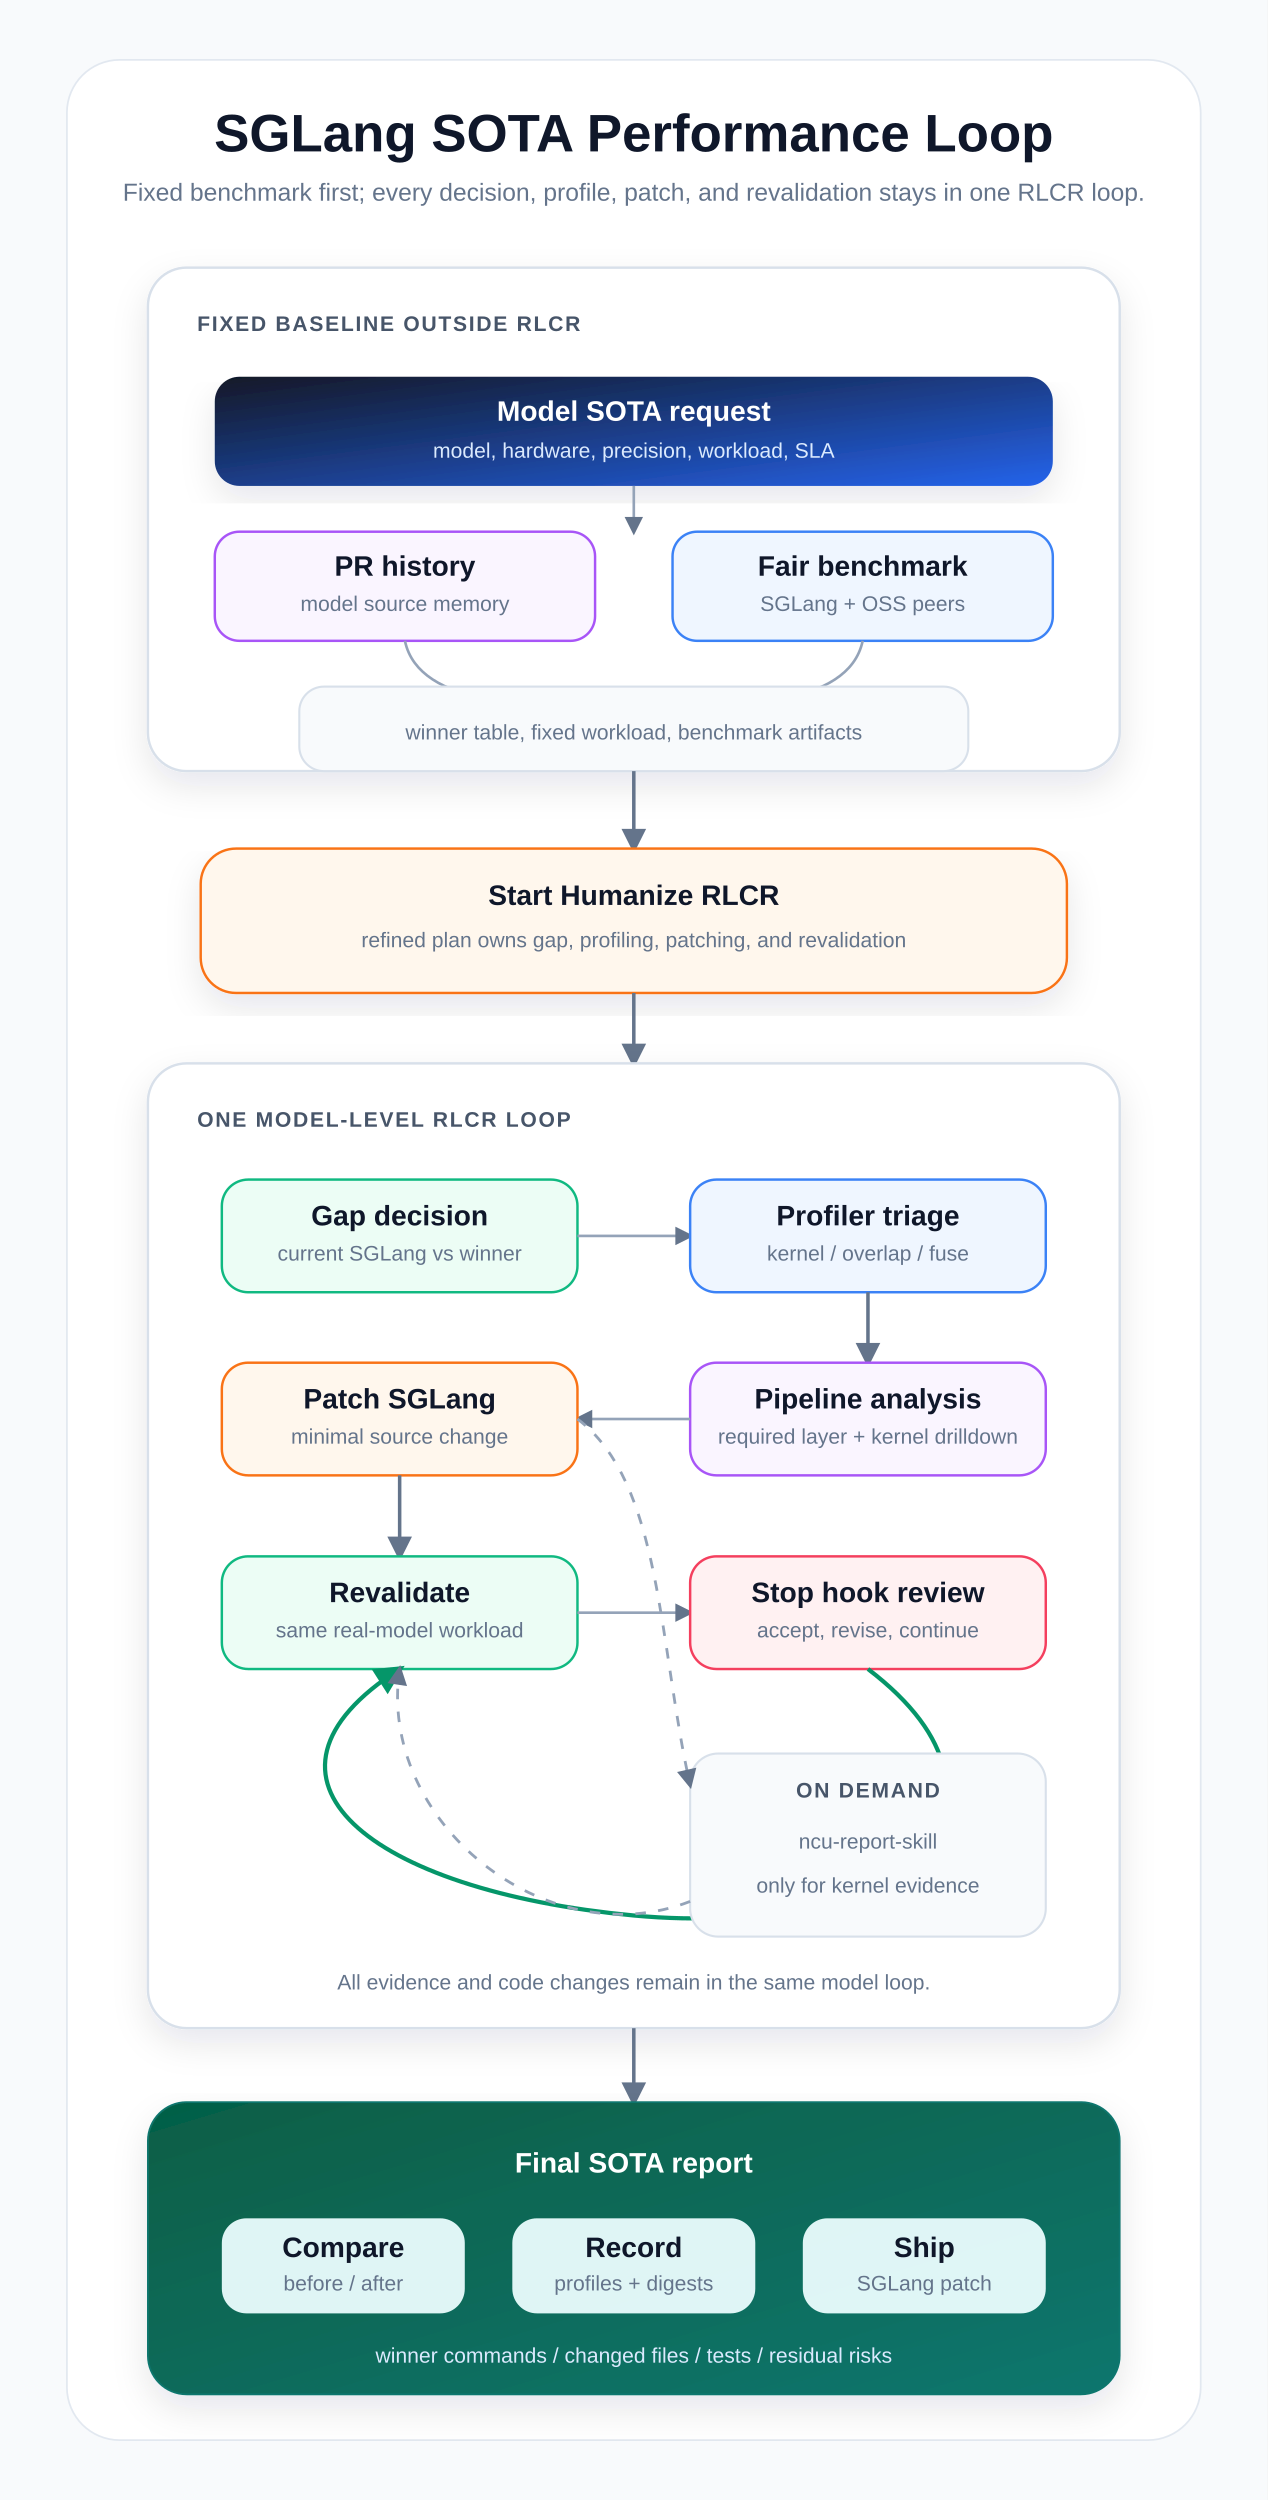
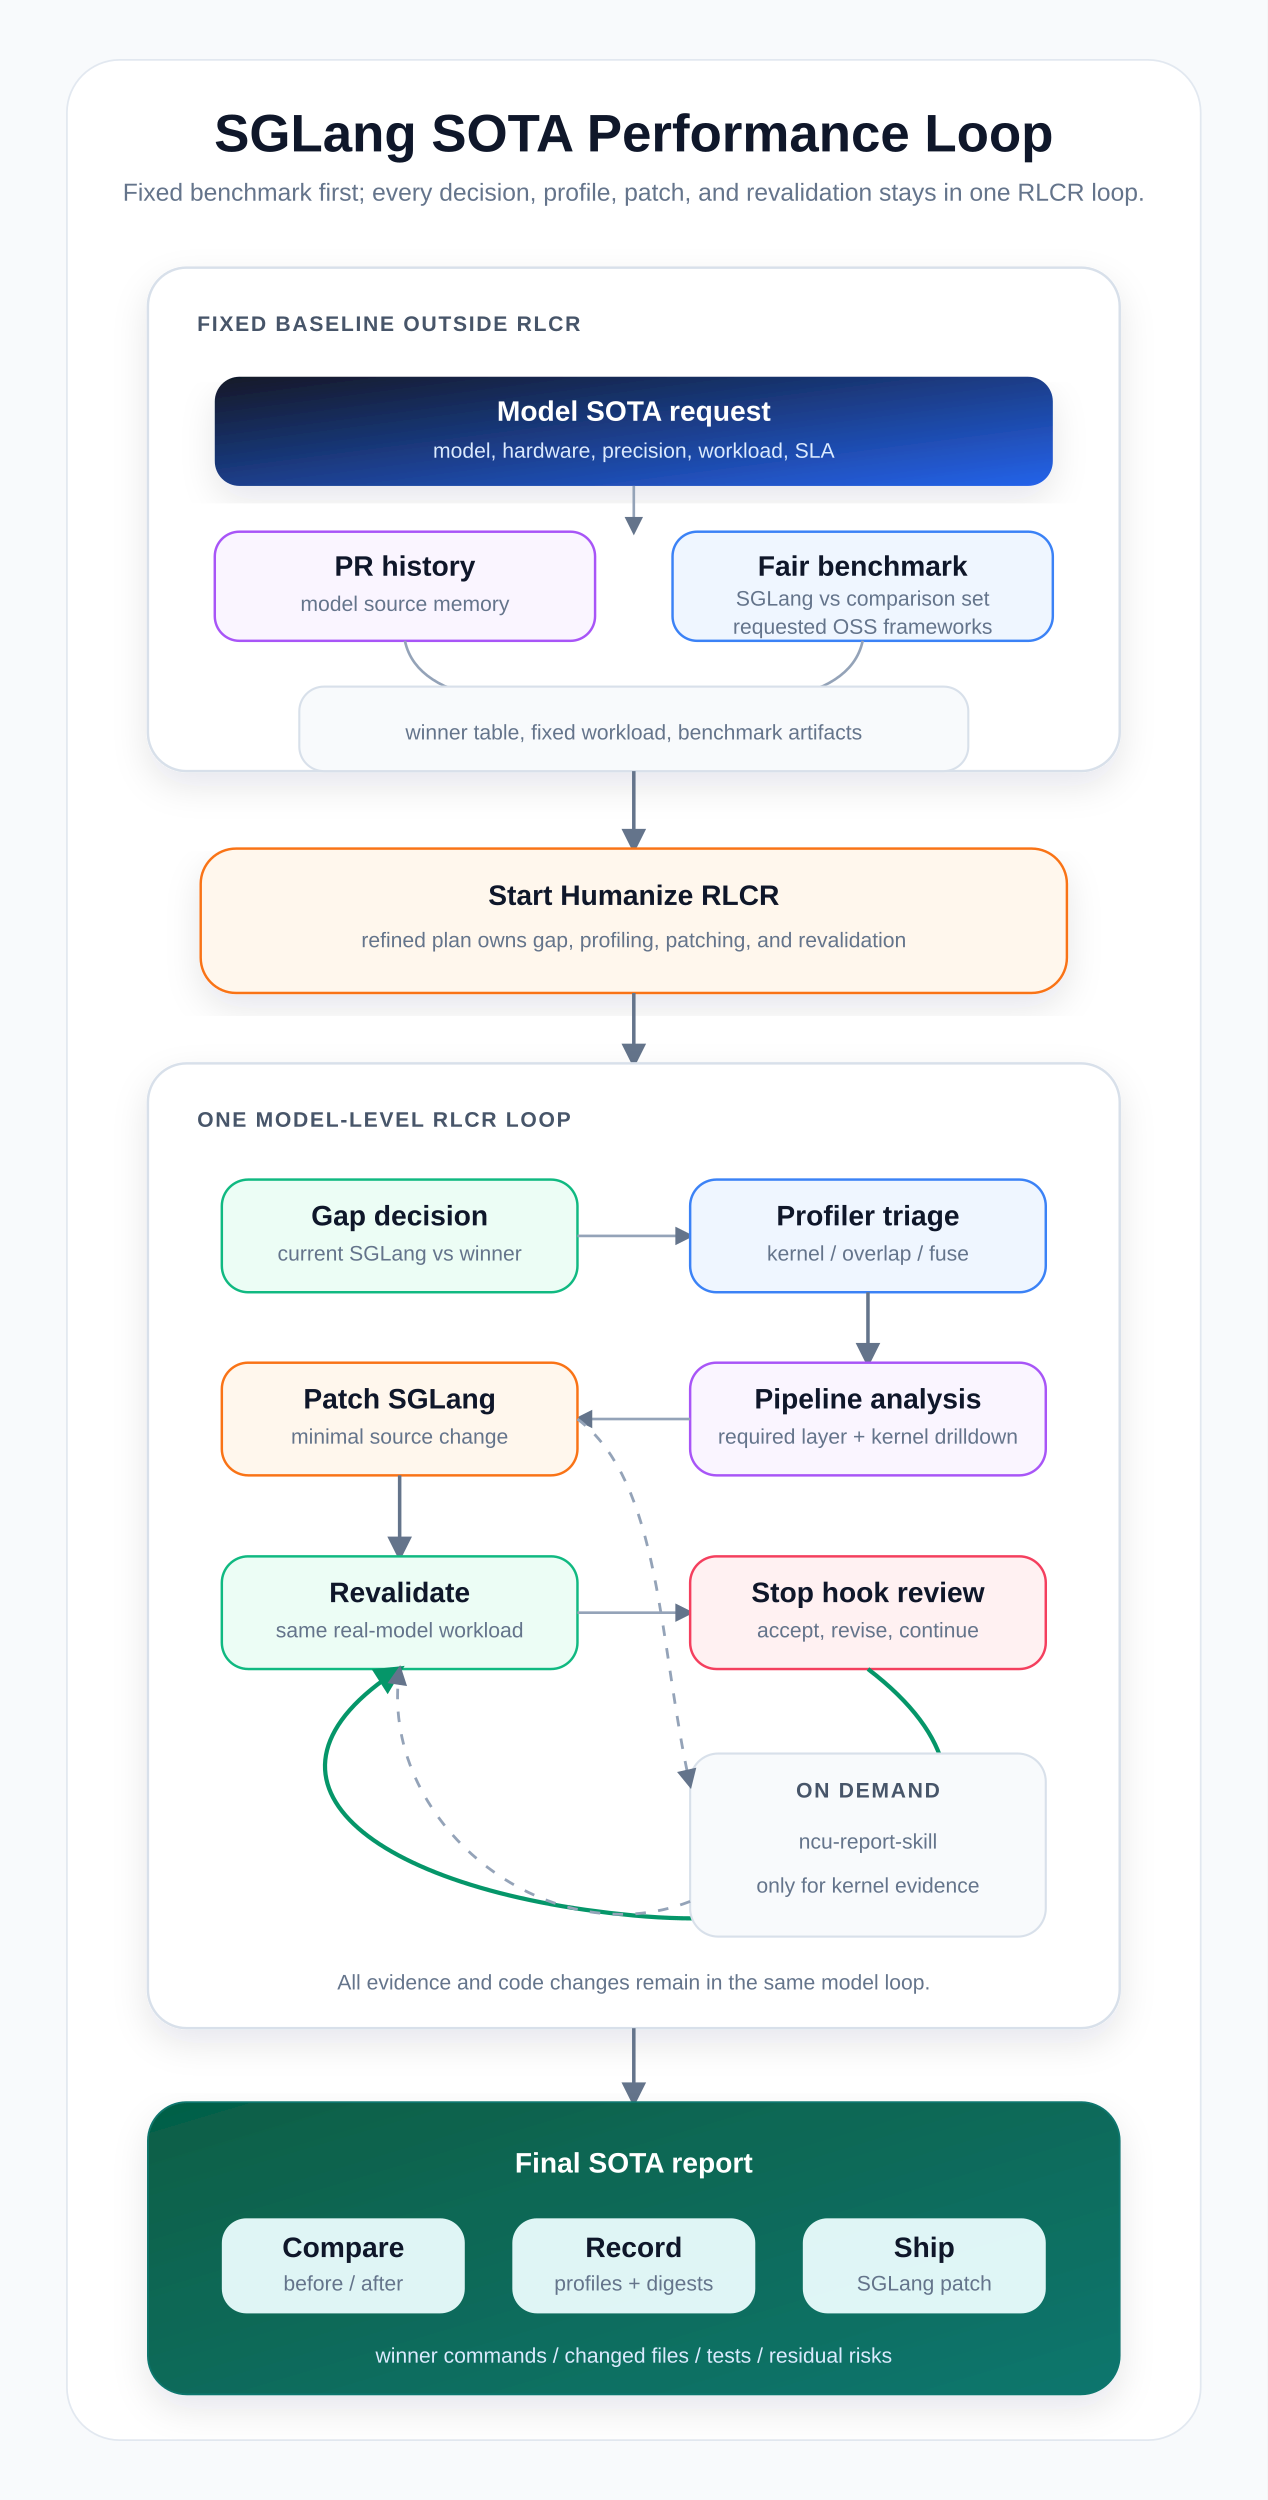
<svg xmlns="http://www.w3.org/2000/svg" width="720" height="1420" viewBox="0 0 720 1420" role="img" aria-labelledby="title desc">
  <defs>
    <linearGradient id="hero" x1="0" y1="0" x2="1" y2="1">
      <stop offset="0%" stop-color="#111827" />
      <stop offset="100%" stop-color="#2563eb" />
    </linearGradient>
    <linearGradient id="green" x1="0" y1="0" x2="1" y2="1">
      <stop offset="0%" stop-color="#065f46" />
      <stop offset="100%" stop-color="#0f766e" />
    </linearGradient>
    <filter id="shadow" x="-8%" y="-8%" width="116%" height="124%">
      <feDropShadow dx="0" dy="8" stdDeviation="10" flood-color="#0f172a" flood-opacity="0.10" />
    </filter>
    <marker id="arrow" viewBox="0 0 10 10" refX="8" refY="5" markerWidth="7" markerHeight="7" orient="auto-start-reverse">
      <path d="M 0 0 L 10 5 L 0 10 z" fill="#64748b" />
    </marker>
    <marker id="arrowGreen" viewBox="0 0 10 10" refX="8" refY="5" markerWidth="7" markerHeight="7" orient="auto-start-reverse">
      <path d="M 0 0 L 10 5 L 0 10 z" fill="#059669" />
    </marker>
    <style>
      text { font-family: Arial, Helvetica, sans-serif; }
      .bg { fill: #f8fafc; }
      .panel { fill: #ffffff; stroke: #d8e0ea; stroke-width: 1.4; filter: url(#shadow); }
      .card { fill: #ffffff; stroke: #cbd5e1; stroke-width: 1.3; filter: url(#shadow); }
      .soft { fill: #f8fafc; stroke: #d8e0ea; stroke-width: 1.2; }
      .blue { fill: #eff6ff; stroke: #3b82f6; stroke-width: 1.4; }
      .amber { fill: #fff7ed; stroke: #f97316; stroke-width: 1.4; }
      .purple { fill: #faf5ff; stroke: #a855f7; stroke-width: 1.4; }
      .mint { fill: #ecfdf5; stroke: #10b981; stroke-width: 1.4; }
      .rose { fill: #fff1f2; stroke: #f43f5e; stroke-width: 1.4; }
      .title { font-size: 30px; font-weight: 800; fill: #0f172a; letter-spacing: 0; }
      .subtitle { font-size: 14px; font-weight: 500; fill: #64748b; }
      .section { font-size: 12px; font-weight: 800; fill: #475569; letter-spacing: 0.08em; }
      .label { font-size: 16px; font-weight: 800; fill: #0f172a; letter-spacing: 0; }
      .small { font-size: 12px; font-weight: 500; fill: #64748b; }
      .white { fill: #ffffff; }
      .whiteSub { fill: #dbeafe; }
      .line { fill: none; stroke: #64748b; stroke-width: 2; marker-end: url(#arrow); }
      .lineSoft { fill: none; stroke: #94a3b8; stroke-width: 1.5; marker-end: url(#arrow); }
      .loop { fill: none; stroke: #059669; stroke-width: 2.4; marker-end: url(#arrowGreen); }
      .dash { fill: none; stroke: #94a3b8; stroke-width: 1.6; stroke-dasharray: 6 7; marker-end: url(#arrow); }
    </style>
  </defs>
  <rect width="720" height="1420" class="bg" />
  <rect x="38" y="34" width="644" height="1352" rx="30" fill="#ffffff" stroke="#e2e8f0" />
  <text x="360" y="86" text-anchor="middle" class="title">SGLang SOTA Performance Loop</text>
  <text x="360" y="114" text-anchor="middle" class="subtitle">Fixed benchmark first; every decision, profile, patch, and revalidation stays in one RLCR loop.</text>
  <rect x="84" y="152" width="552" height="286" rx="22" class="panel" />
  <text x="112" y="188" class="section">FIXED BASELINE OUTSIDE RLCR</text>
  <rect x="122" y="214" width="476" height="62" rx="14" fill="url(#hero)" filter="url(#shadow)" />
  <text x="360" y="239" text-anchor="middle" class="label white">Model SOTA request</text>
  <text x="360" y="260" text-anchor="middle" class="small whiteSub">model, hardware, precision, workload, SLA</text>
  <path d="M 360 276 L 360 302" class="lineSoft" />
  <rect x="122" y="302" width="216" height="62" rx="14" class="purple" />
  <text x="230" y="327" text-anchor="middle" class="label">PR history</text>
  <text x="230" y="347" text-anchor="middle" class="small">model source memory</text>
  <rect x="382" y="302" width="216" height="62" rx="14" class="blue" />
  <text x="490" y="327" text-anchor="middle" class="label">Fair benchmark</text>
-   <text x="490" y="347" text-anchor="middle" class="small">SGLang + OSS peers</text>
+   <text x="490" y="344" text-anchor="middle" class="small">SGLang vs comparison set</text>
+   <text x="490" y="360" text-anchor="middle" class="small">requested OSS frameworks</text>
  <path d="M 230 364 C 238 402 304 402 360 402" class="lineSoft" />
  <path d="M 490 364 C 482 402 416 402 360 402" class="lineSoft" />
  <rect x="170" y="390" width="380" height="48" rx="14" class="soft" />
  <text x="360" y="420" text-anchor="middle" class="small">winner table, fixed workload, benchmark artifacts</text>
  <path d="M 360 438 L 360 482" class="line" />
  <rect x="114" y="482" width="492" height="82" rx="20" class="amber" filter="url(#shadow)" />
  <text x="360" y="514" text-anchor="middle" class="label">Start Humanize RLCR</text>
  <text x="360" y="538" text-anchor="middle" class="small">refined plan owns gap, profiling, patching, and revalidation</text>
  <path d="M 360 564 L 360 604" class="line" />
  <rect x="84" y="604" width="552" height="548" rx="22" class="panel" />
  <text x="112" y="640" class="section">ONE MODEL-LEVEL RLCR LOOP</text>
  <rect x="126" y="670" width="202" height="64" rx="15" class="mint" />
  <text x="227" y="696" text-anchor="middle" class="label">Gap decision</text>
  <text x="227" y="716" text-anchor="middle" class="small">current SGLang vs winner</text>
  <path d="M 328 702 L 392 702" class="lineSoft" />
  <rect x="392" y="670" width="202" height="64" rx="15" class="blue" />
  <text x="493" y="696" text-anchor="middle" class="label">Profiler triage</text>
  <text x="493" y="716" text-anchor="middle" class="small">kernel / overlap / fuse</text>
  <path d="M 493 734 L 493 774" class="line" />
  <rect x="392" y="774" width="202" height="64" rx="15" class="purple" />
  <text x="493" y="800" text-anchor="middle" class="label">Pipeline analysis</text>
  <text x="493" y="820" text-anchor="middle" class="small">required layer + kernel drilldown</text>
  <path d="M 392 806 L 328 806" class="lineSoft" />
  <rect x="126" y="774" width="202" height="64" rx="15" class="amber" />
  <text x="227" y="800" text-anchor="middle" class="label">Patch SGLang</text>
  <text x="227" y="820" text-anchor="middle" class="small">minimal source change</text>
  <path d="M 227 838 L 227 884" class="line" />
  <rect x="126" y="884" width="202" height="64" rx="15" class="mint" />
  <text x="227" y="910" text-anchor="middle" class="label">Revalidate</text>
  <text x="227" y="930" text-anchor="middle" class="small">same real-model workload</text>
  <path d="M 328 916 L 392 916" class="lineSoft" />
  <rect x="392" y="884" width="202" height="64" rx="15" class="rose" />
  <text x="493" y="910" text-anchor="middle" class="label">Stop hook review</text>
  <text x="493" y="930" text-anchor="middle" class="small">accept, revise, continue</text>
  <path d="M 493 948 C 594 1025 510 1102 360 1088 C 210 1074 130 1010 227 948" class="loop" />
  <rect x="392" y="996" width="202" height="104" rx="16" class="soft" />
  <text x="493" y="1021" text-anchor="middle" class="section">ON DEMAND</text>
  <text x="493" y="1050" text-anchor="middle" class="small">ncu-report-skill</text>
  <text x="493" y="1075" text-anchor="middle" class="small">only for kernel evidence</text>
  <path d="M 328 806 C 376 842 374 934 392 1014" class="dash" />
  <path d="M 392 1080 C 310 1112 214 1034 227 948" class="dash" />
  <text x="360" y="1130" text-anchor="middle" class="small">All evidence and code changes remain in the same model loop.</text>
  <path d="M 360 1152 L 360 1194" class="line" />
  <rect x="84" y="1194" width="552" height="166" rx="22" fill="url(#green)" stroke="#0f766e" filter="url(#shadow)" />
  <text x="360" y="1234" text-anchor="middle" class="label white">Final SOTA report</text>
  <rect x="126" y="1260" width="138" height="54" rx="14" fill="#ecfeff" opacity="0.94" />
  <text x="195" y="1282" text-anchor="middle" class="label">Compare</text>
  <text x="195" y="1301" text-anchor="middle" class="small">before / after</text>
  <rect x="291" y="1260" width="138" height="54" rx="14" fill="#ecfeff" opacity="0.94" />
  <text x="360" y="1282" text-anchor="middle" class="label">Record</text>
  <text x="360" y="1301" text-anchor="middle" class="small">profiles + digests</text>
  <rect x="456" y="1260" width="138" height="54" rx="14" fill="#ecfeff" opacity="0.94" />
  <text x="525" y="1282" text-anchor="middle" class="label">Ship</text>
  <text x="525" y="1301" text-anchor="middle" class="small">SGLang patch</text>
  <text x="360" y="1342" text-anchor="middle" class="small whiteSub">winner commands / changed files / tests / residual risks</text>
</svg>
